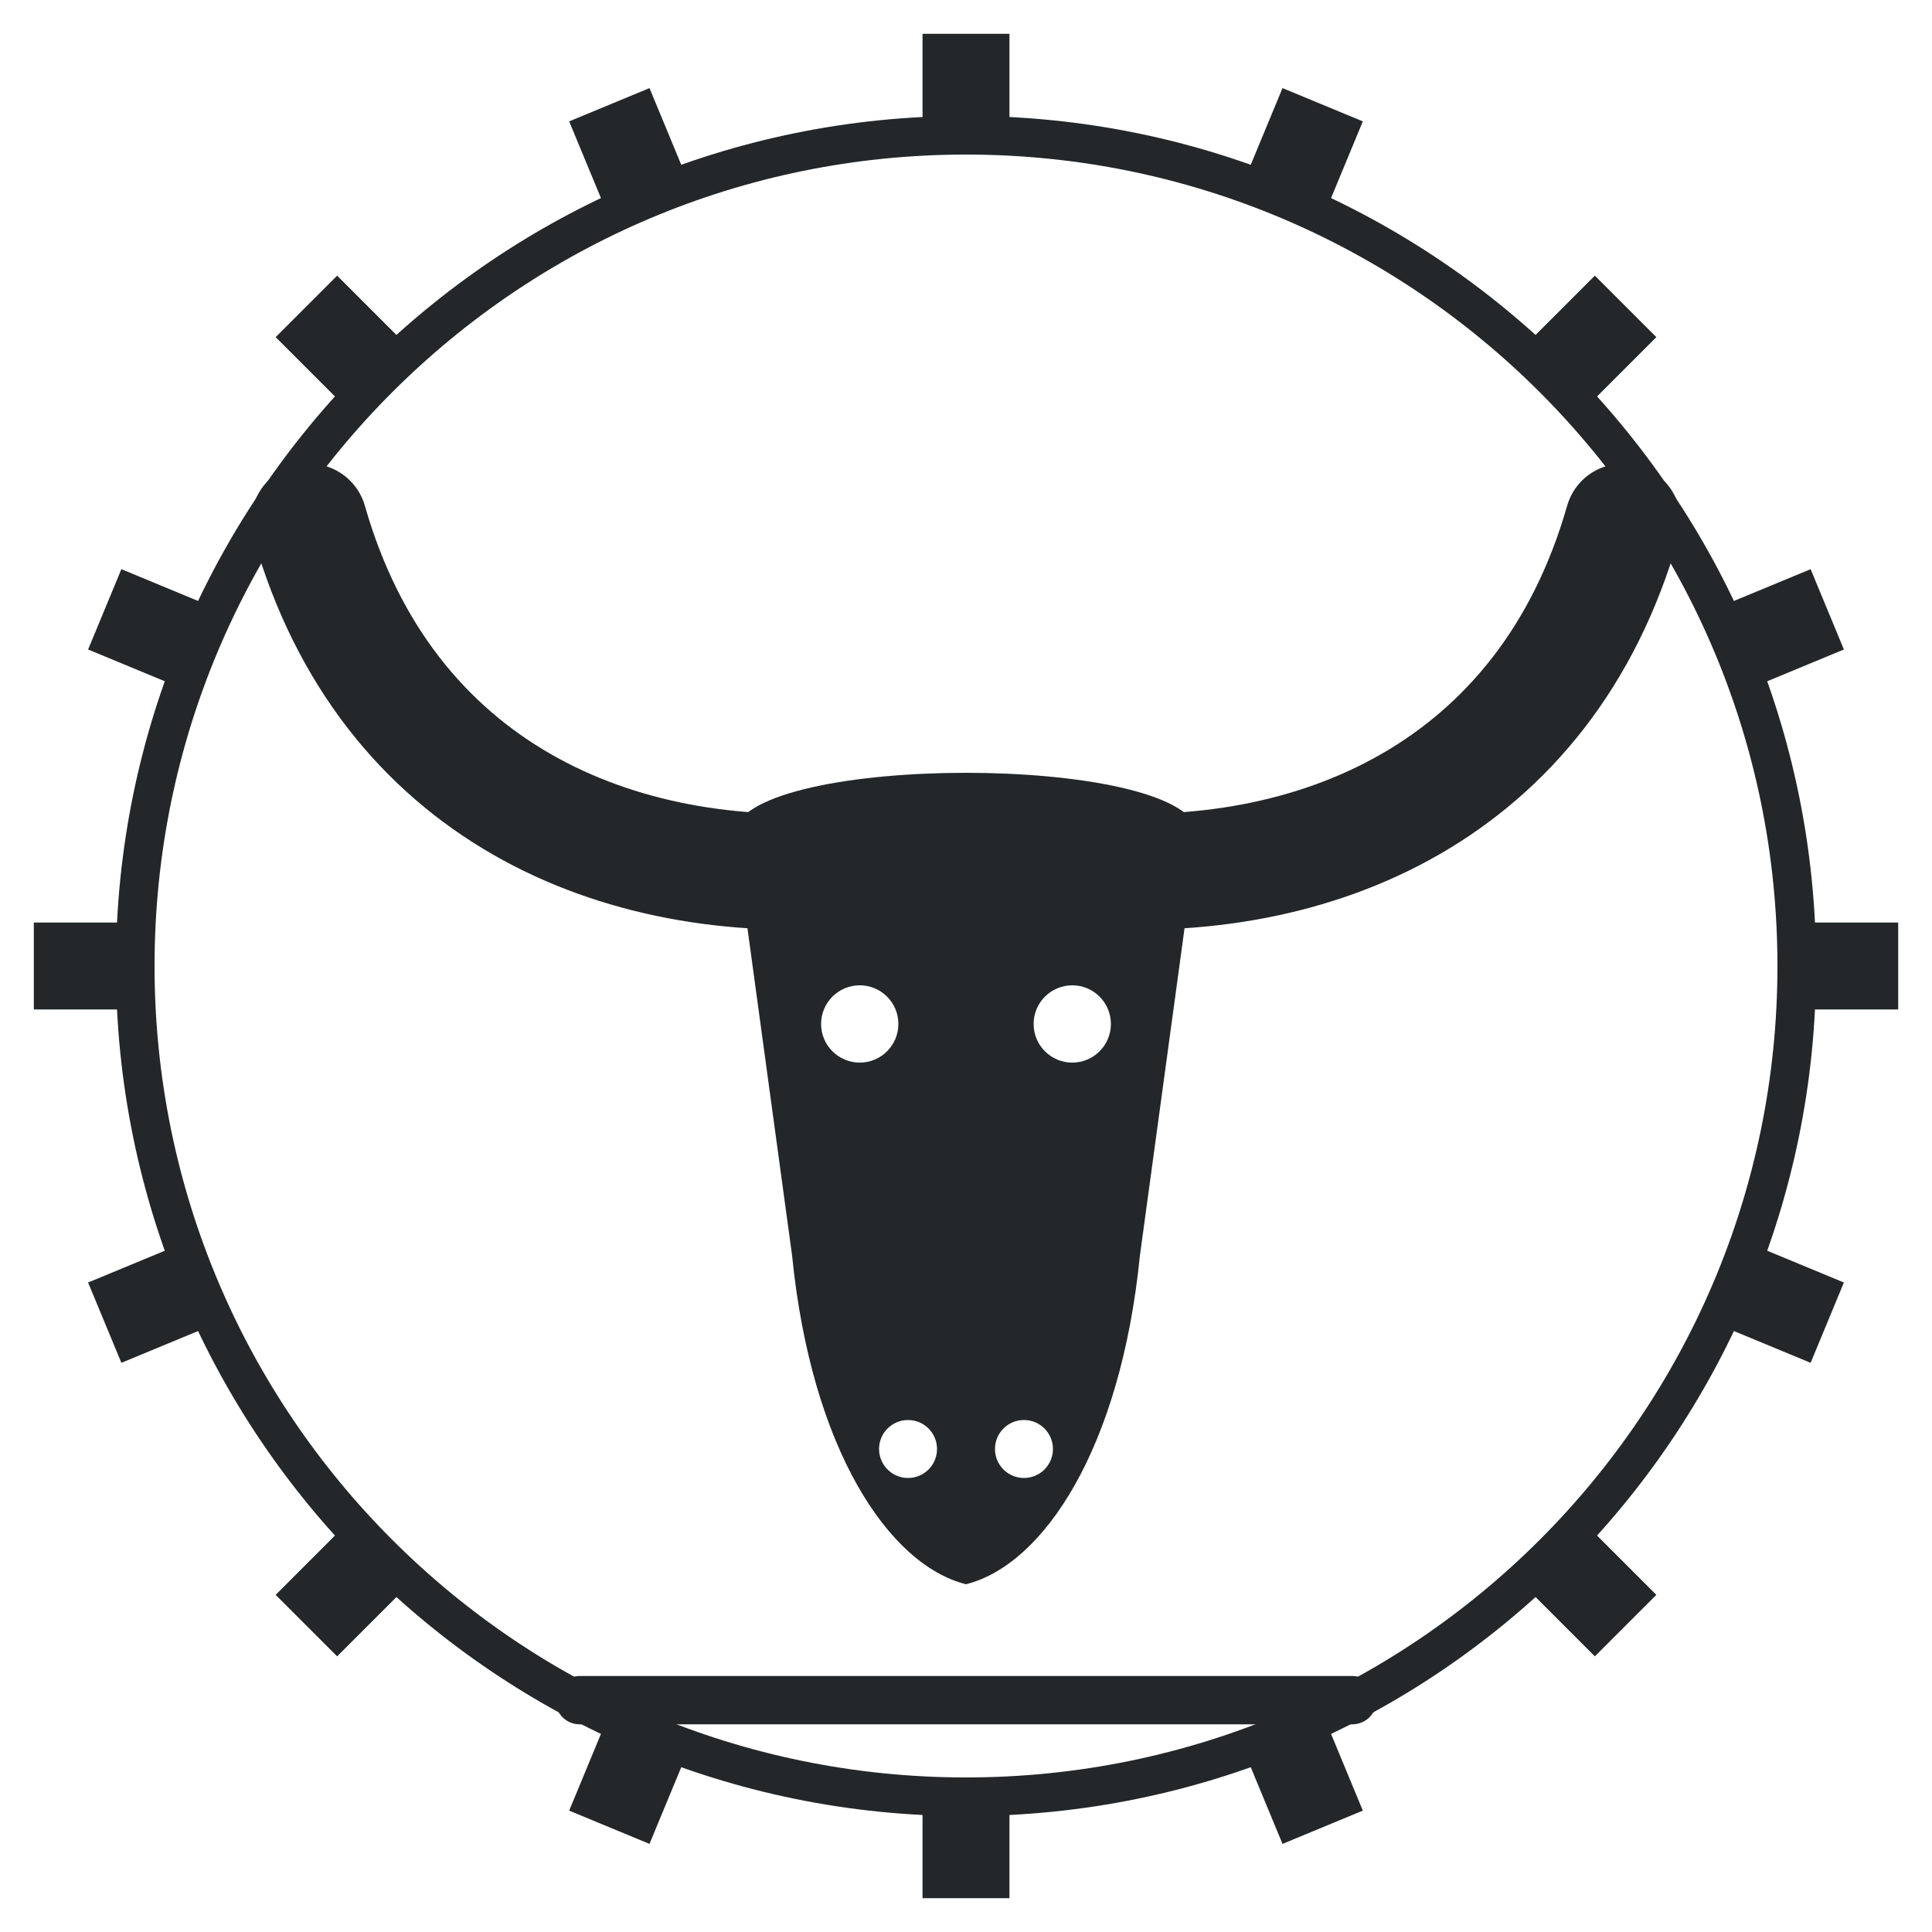
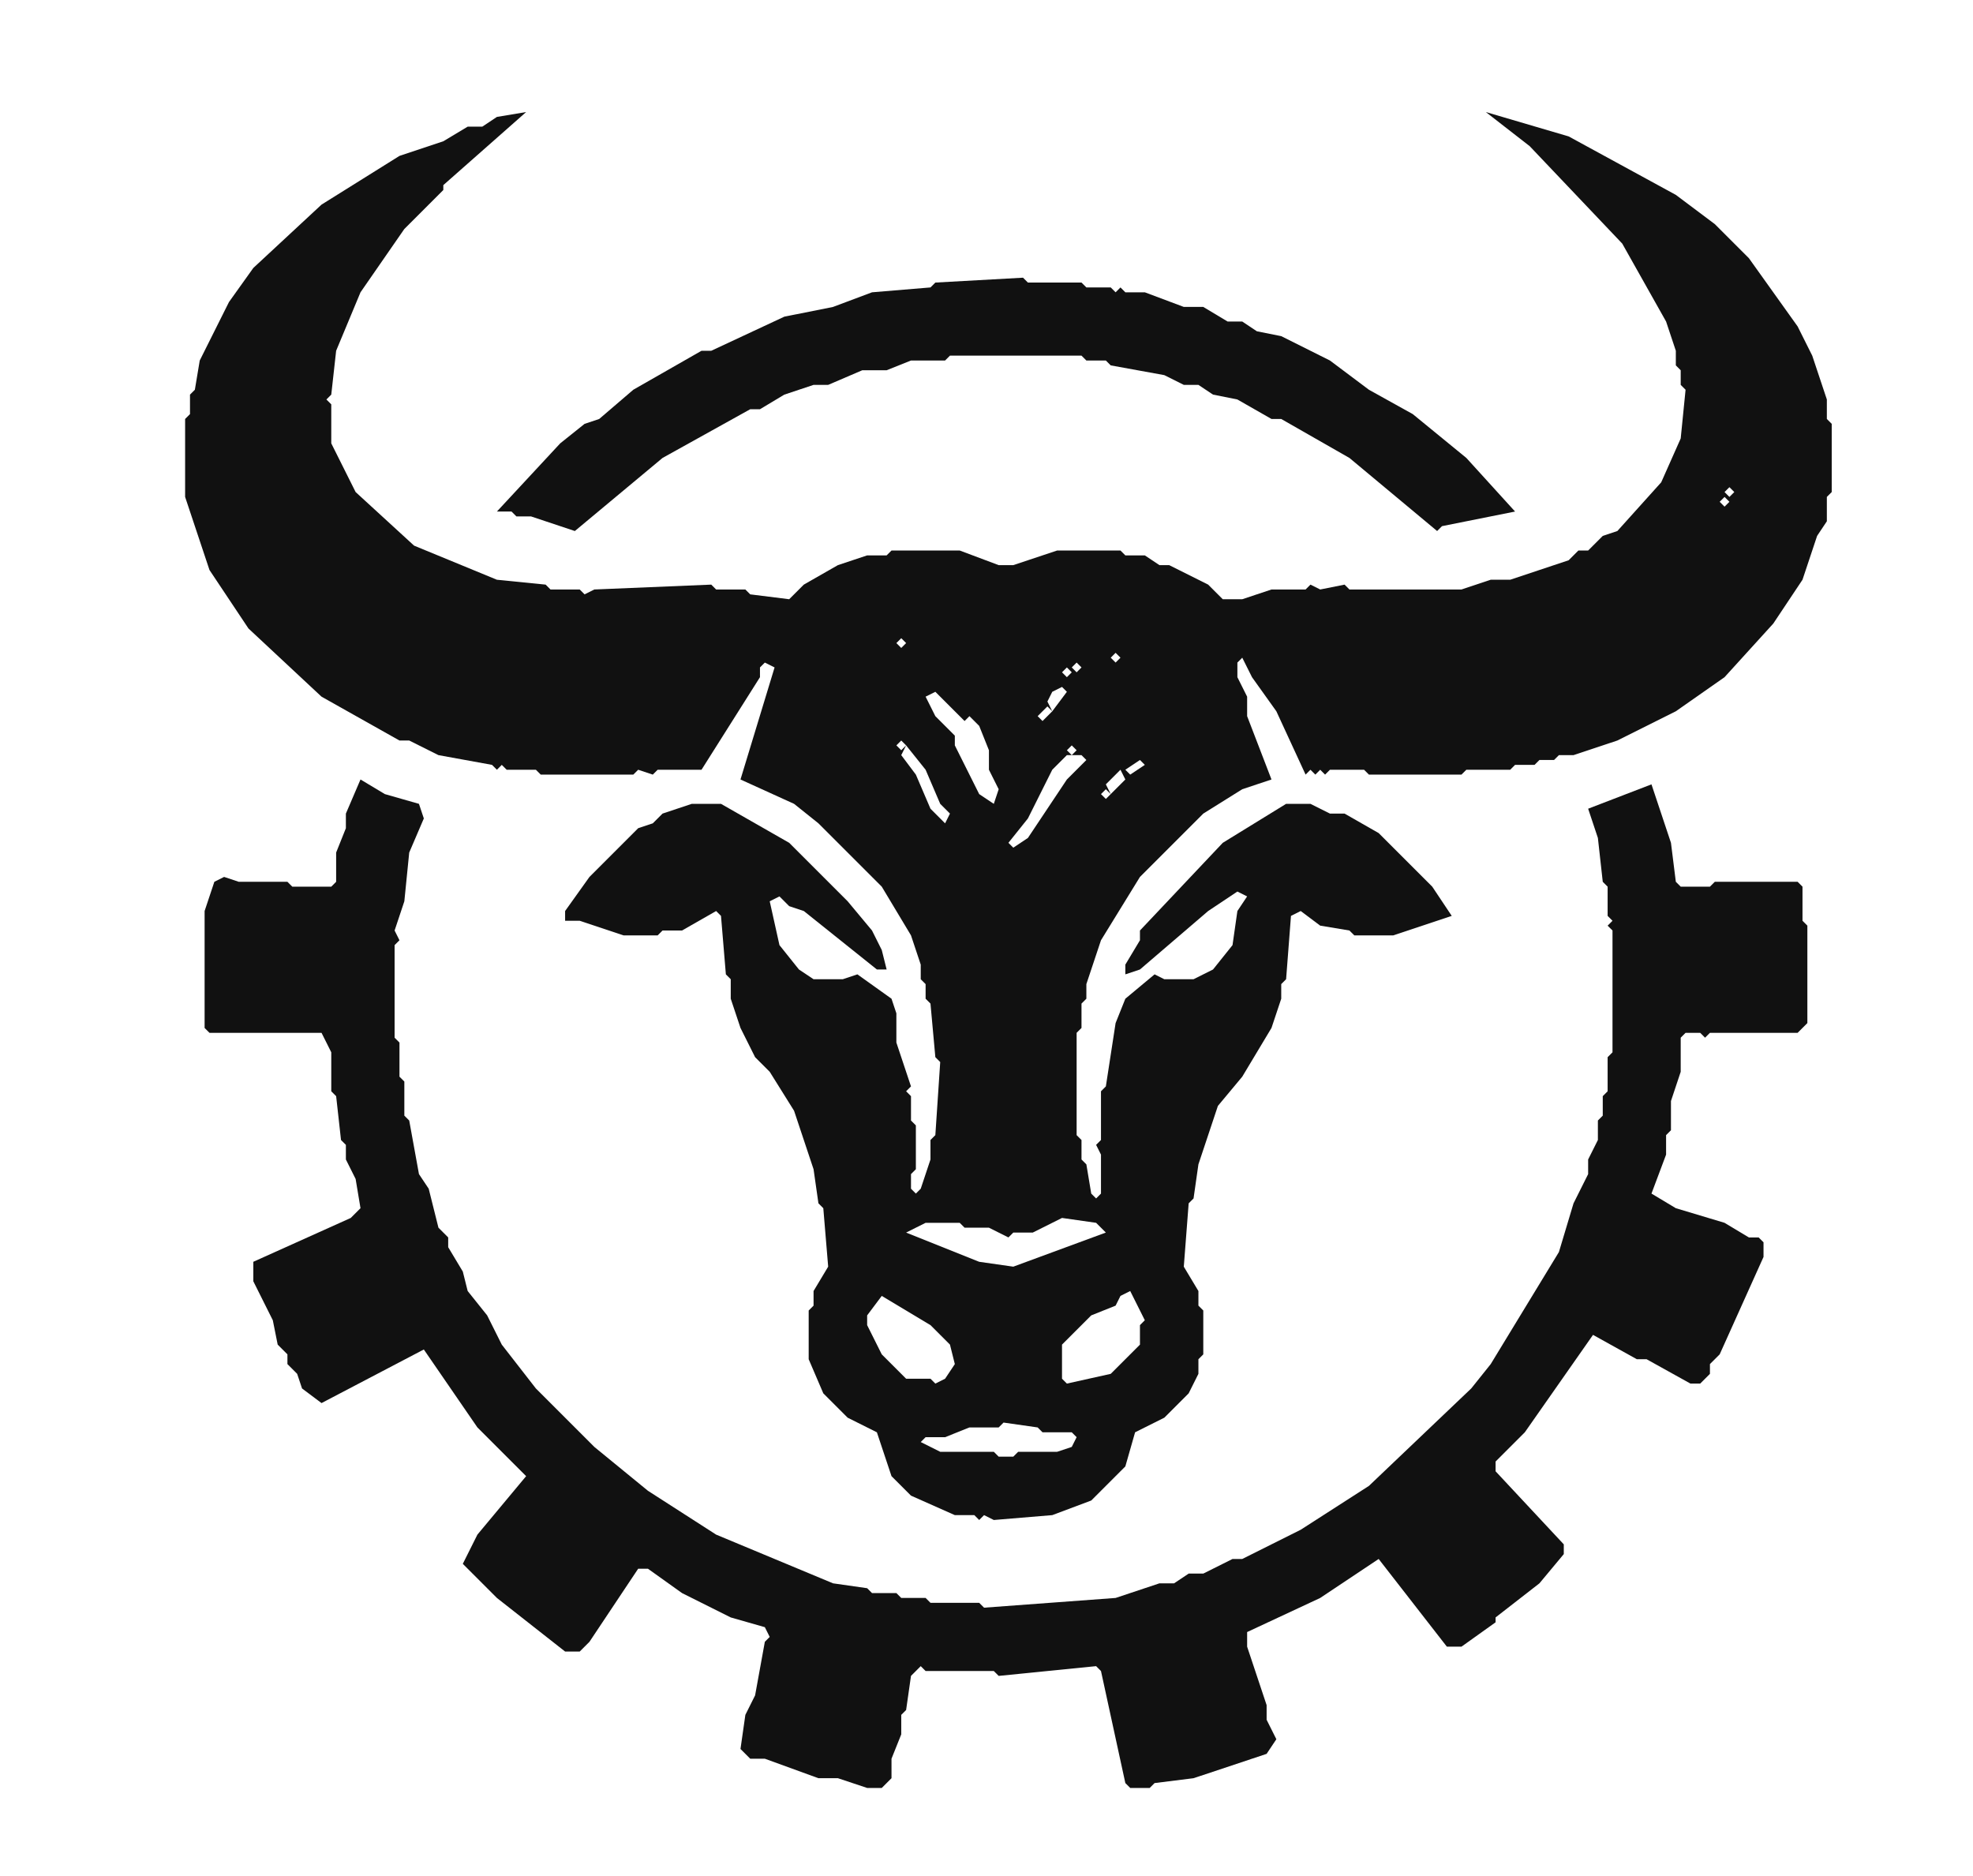
- <svg xmlns="http://www.w3.org/2000/svg" viewBox="0 0 200 200" width="200" height="200" role="img" aria-labelledby="t" style="color:#23272A">
-   <circle cx="100" cy="100" r="86" fill="none" stroke="currentColor" stroke-width="4" />
-   <rect x="95.5" y="3.5" width="9" height="9" fill="currentColor" transform="rotate(0.0 100.0 8.0)" />
-   <rect x="130.7" y="10.5" width="9" height="9" fill="currentColor" transform="rotate(22.5 135.2 15.0)" />
-   <rect x="160.6" y="30.4" width="9" height="9" fill="currentColor" transform="rotate(45.0 165.1 34.9)" />
-   <rect x="180.5" y="60.3" width="9" height="9" fill="currentColor" transform="rotate(67.5 185.0 64.8)" />
-   <rect x="187.5" y="95.5" width="9" height="9" fill="currentColor" transform="rotate(90.0 192.0 100.0)" />
-   <rect x="180.5" y="130.7" width="9" height="9" fill="currentColor" transform="rotate(112.5 185.0 135.2)" />
-   <rect x="160.6" y="160.6" width="9" height="9" fill="currentColor" transform="rotate(135.0 165.1 165.1)" />
-   <rect x="130.7" y="180.5" width="9" height="9" fill="currentColor" transform="rotate(157.5 135.2 185.0)" />
-   <rect x="95.5" y="187.5" width="9" height="9" fill="currentColor" transform="rotate(180.0 100.0 192.0)" />
-   <rect x="60.3" y="180.5" width="9" height="9" fill="currentColor" transform="rotate(202.5 64.8 185.0)" />
-   <rect x="30.4" y="160.6" width="9" height="9" fill="currentColor" transform="rotate(225.0 34.9 165.1)" />
-   <rect x="10.5" y="130.7" width="9" height="9" fill="currentColor" transform="rotate(247.5 15.0 135.2)" />
-   <rect x="3.5" y="95.5" width="9" height="9" fill="currentColor" transform="rotate(270.0 8.0 100.0)" />
-   <rect x="10.5" y="60.3" width="9" height="9" fill="currentColor" transform="rotate(292.5 15.0 64.8)" />
-   <rect x="30.4" y="30.4" width="9" height="9" fill="currentColor" transform="rotate(315.0 34.9 34.9)" />
-   <rect x="60.3" y="10.5" width="9" height="9" fill="currentColor" transform="rotate(337.5 64.8 15.0)" />
-   <path fill="none" stroke="currentColor" stroke-width="12" stroke-linecap="round" stroke-linejoin="round" d="M88,90 C64,92 40,82 32,54 M112,90 C136,92 160,82 168,54" />
-   <path fill="currentColor" fill-rule="evenodd" d="M76,86 C78,78 122,78 124,86 L118,130 C116,150 108,162 100,164 C92,162 84,150 82,130 Z M93.0,106.0 a4,4 0 1,0 -8,0 a4,4 0 1,0 8,0 Z M115.0,106.0 a4,4 0 1,0 -8,0 a4,4 0 1,0 8,0 Z M97.0,150.0 a3,3 0 1,0 -6,0 a3,3 0 1,0 6,0 Z M109.0,150.0 a3,3 0 1,0 -6,0 a3,3 0 1,0 6,0 Z" />
-   <path fill="none" stroke="currentColor" stroke-width="5" stroke-linecap="round" stroke-linejoin="round" d="M60,176 L140,176" />
+ <svg xmlns="http://www.w3.org/2000/svg" viewBox="0 0 405 385" role="img" aria-label="Auroch clan emblem">
+   <path d="M 42,187 L 42,211 L 43,212 L 66,212 L 68,216 L 68,224 L 69,225 L 70,234 L 71,235 L 71,238 L 73,242 L 74,248 L 72,250 L 52,259 L 52,263 L 56,271 L 57,276 L 59,278 L 59,280 L 61,282 L 62,285 L 66,288 L 87,277 L 98,293 L 108,303 L 98,315 L 95,321 L 102,328 L 116,339 L 119,339 L 121,337 L 131,322 L 133,322 L 140,327 L 150,332 L 157,334 L 158,336 L 157,337 L 155,348 L 153,352 L 152,359 L 154,361 L 157,361 L 168,365 L 172,365 L 178,367 L 181,367 L 183,365 L 183,361 L 185,356 L 185,352 L 186,351 L 187,344 L 189,342 L 190,343 L 204,343 L 205,344 L 225,342 L 226,343 L 231,366 L 232,367 L 236,367 L 237,366 L 245,365 L 260,360 L 262,357 L 260,353 L 260,350 L 256,338 L 256,335 L 271,328 L 283,320 L 297,338 L 300,338 L 307,333 L 307,332 L 316,325 L 321,319 L 321,317 L 307,302 L 307,300 L 313,294 L 327,274 L 336,279 L 338,279 L 347,284 L 349,284 L 351,282 L 351,280 L 353,278 L 362,258 L 362,255 L 361,254 L 359,254 L 354,251 L 344,248 L 339,245 L 342,237 L 342,233 L 343,232 L 343,226 L 345,220 L 345,213 L 346,212 L 349,212 L 350,213 L 351,212 L 369,212 L 371,210 L 371,190 L 370,189 L 370,182 L 369,181 L 352,181 L 351,182 L 345,182 L 344,181 L 343,173 L 339,161 L 326,166 L 328,172 L 329,181 L 330,182 L 330,188 L 331,189 L 330,190 L 331,191 L 331,216 L 330,217 L 330,224 L 329,225 L 329,229 L 328,230 L 328,234 L 326,238 L 326,241 L 323,247 L 320,257 L 306,280 L 302,285 L 281,305 L 267,314 L 255,320 L 253,320 L 247,323 L 244,323 L 241,325 L 238,325 L 229,328 L 202,330 L 201,329 L 191,329 L 190,328 L 185,328 L 184,327 L 179,327 L 178,326 L 171,325 L 147,315 L 133,306 L 122,297 L 110,285 L 103,276 L 100,270 L 96,265 L 95,261 L 92,256 L 92,254 L 90,252 L 88,244 L 86,241 L 84,230 L 83,229 L 83,222 L 82,221 L 82,214 L 81,213 L 81,194 L 82,193 L 81,191 L 83,185 L 84,175 L 87,168 L 86,165 L 79,163 L 74,160 L 71,167 L 71,170 L 69,175 L 69,181 L 68,182 L 60,182 L 59,181 L 49,181 L 46,180 L 44,181 Z M 102,105 L 105,105 L 106,106 L 109,106 L 118,109 L 136,94 L 154,84 L 156,84 L 161,81 L 167,79 L 170,79 L 177,76 L 182,76 L 187,74 L 194,74 L 195,73 L 222,73 L 223,74 L 227,74 L 228,75 L 239,77 L 243,79 L 246,79 L 249,81 L 254,82 L 261,86 L 263,86 L 277,94 L 295,109 L 296,108 L 311,105 L 301,94 L 290,85 L 281,80 L 273,74 L 263,69 L 258,68 L 255,66 L 252,66 L 247,63 L 243,63 L 235,60 L 231,60 L 230,59 L 229,60 L 228,59 L 223,59 L 222,58 L 211,58 L 210,57 L 192,58 L 191,59 L 179,60 L 171,63 L 161,65 L 146,72 L 144,72 L 130,80 L 123,86 L 120,87 L 115,91 Z M 82,32 L 66,42 L 52,55 L 47,62 L 41,74 L 40,80 L 39,81 L 39,85 L 38,86 L 38,102 L 43,117 L 51,129 L 66,143 L 82,152 L 84,152 L 90,155 L 101,157 L 102,158 L 103,157 L 104,158 L 110,158 L 111,159 L 130,159 L 131,158 L 134,159 L 135,158 L 144,158 L 156,139 L 156,137 L 157,136 L 159,137 L 152,160 L 163,165 L 168,169 L 181,182 L 187,192 L 189,198 L 189,201 L 190,202 L 190,205 L 191,206 L 192,217 L 193,218 L 192,233 L 191,234 L 191,238 L 189,244 L 188,245 L 187,244 L 187,241 L 188,240 L 188,231 L 187,230 L 187,225 L 186,224 L 187,223 L 184,214 L 184,208 L 183,205 L 176,200 L 173,201 L 167,201 L 164,199 L 160,194 L 158,185 L 160,184 L 162,186 L 165,187 L 180,199 L 182,199 L 181,195 L 179,191 L 174,185 L 162,173 L 148,165 L 142,165 L 136,167 L 134,169 L 131,170 L 121,180 L 116,187 L 116,189 L 119,189 L 128,192 L 135,192 L 136,191 L 140,191 L 147,187 L 148,188 L 149,200 L 150,201 L 150,205 L 152,211 L 155,217 L 158,220 L 163,228 L 167,240 L 168,247 L 169,248 L 170,260 L 167,265 L 167,268 L 166,269 L 166,279 L 169,286 L 174,291 L 180,294 L 183,303 L 187,307 L 196,311 L 200,311 L 201,312 L 202,311 L 204,312 L 216,311 L 224,308 L 231,301 L 233,294 L 239,291 L 244,286 L 246,282 L 246,279 L 247,278 L 247,269 L 246,268 L 246,265 L 243,260 L 244,247 L 245,246 L 246,239 L 250,227 L 255,221 L 261,211 L 263,205 L 263,202 L 264,201 L 265,188 L 267,187 L 271,190 L 277,191 L 278,192 L 286,192 L 298,188 L 294,182 L 283,171 L 276,167 L 273,167 L 269,165 L 264,165 L 251,173 L 234,191 L 234,193 L 231,198 L 231,200 L 234,199 L 248,187 L 254,183 L 256,184 L 254,187 L 253,194 L 249,199 L 245,201 L 239,201 L 237,200 L 231,205 L 229,210 L 227,223 L 226,224 L 226,234 L 225,235 L 226,237 L 226,245 L 225,246 L 224,245 L 223,239 L 222,238 L 222,234 L 221,233 L 221,212 L 222,211 L 222,206 L 223,205 L 223,202 L 226,193 L 234,180 L 247,167 L 255,162 L 261,160 L 256,147 L 256,143 L 254,139 L 254,136 L 255,135 L 257,139 L 262,146 L 268,159 L 269,158 L 270,159 L 271,158 L 272,159 L 273,158 L 280,158 L 281,159 L 300,159 L 301,158 L 310,158 L 311,157 L 315,157 L 316,156 L 319,156 L 320,155 L 323,155 L 332,152 L 344,146 L 354,139 L 364,128 L 370,119 L 373,110 L 375,107 L 375,102 L 376,101 L 376,87 L 375,86 L 375,82 L 372,73 L 369,67 L 359,53 L 352,46 L 344,40 L 322,28 L 305,23 L 314,30 L 333,50 L 342,66 L 344,72 L 344,75 L 345,76 L 345,79 L 346,80 L 345,90 L 341,99 L 332,109 L 329,110 L 326,113 L 324,113 L 322,115 L 310,119 L 306,119 L 300,121 L 277,121 L 276,120 L 271,121 L 269,120 L 268,121 L 261,121 L 255,123 L 251,123 L 248,120 L 240,116 L 238,116 L 235,114 L 231,114 L 230,113 L 217,113 L 208,116 L 205,116 L 197,113 L 183,113 L 182,114 L 178,114 L 172,116 L 165,120 L 162,123 L 154,122 L 153,121 L 147,121 L 146,120 L 122,121 L 120,122 L 119,121 L 113,121 L 112,120 L 102,119 L 85,112 L 73,101 L 68,91 L 68,83 L 67,82 L 68,81 L 69,72 L 74,60 L 83,47 L 91,39 L 91,38 L 108,23 L 102,24 L 99,26 L 96,26 L 91,29 Z M 189,296 L 190,295 L 194,295 L 199,293 L 205,293 L 206,292 L 213,293 L 214,294 L 220,294 L 221,295 L 220,297 L 217,298 L 209,298 L 208,299 L 205,299 L 204,298 L 193,298 Z M 181,266 L 191,272 L 195,276 L 196,280 L 194,283 L 192,284 L 191,283 L 186,283 L 181,278 L 178,272 L 178,270 Z M 232,265 L 235,271 L 234,272 L 234,276 L 228,282 L 219,284 L 218,283 L 218,276 L 224,270 L 229,268 L 230,266 Z M 227,253 L 208,260 L 201,259 L 186,253 L 190,251 L 197,251 L 198,252 L 203,252 L 207,254 L 208,253 L 212,253 L 218,250 L 225,251 Z M 226,163 L 227,162 L 228,163 L 227,164 Z M 230,158 L 231,160 L 228,163 L 227,161 Z M 234,156 L 235,157 L 232,159 L 231,158 Z M 222,155 L 223,156 L 219,160 L 211,172 L 208,174 L 207,173 L 211,168 L 216,158 L 219,155 Z M 219,154 L 220,153 L 221,154 L 220,155 Z M 186,153 L 190,158 L 193,165 L 195,167 L 194,169 L 191,166 L 188,159 L 185,155 Z M 184,153 L 185,152 L 186,153 L 185,154 Z M 213,147 L 214,146 L 215,147 L 214,148 Z M 214,146 L 215,145 L 216,146 L 215,147 Z M 192,142 L 198,148 L 199,147 L 201,149 L 203,154 L 203,158 L 205,162 L 204,165 L 201,163 L 196,153 L 196,151 L 192,147 L 190,143 Z M 218,141 L 219,142 L 216,146 L 215,144 L 216,142 Z M 218,138 L 219,137 L 220,138 L 219,139 Z M 220,137 L 221,136 L 222,137 L 221,138 Z M 228,135 L 229,134 L 230,135 L 229,136 Z M 184,132 L 185,131 L 186,132 L 185,133 Z M 353,103 L 354,102 L 355,103 L 354,104 Z M 354,101 L 355,100 L 356,101 L 355,102 Z" fill="#111111" fill-rule="evenodd" />
</svg>
